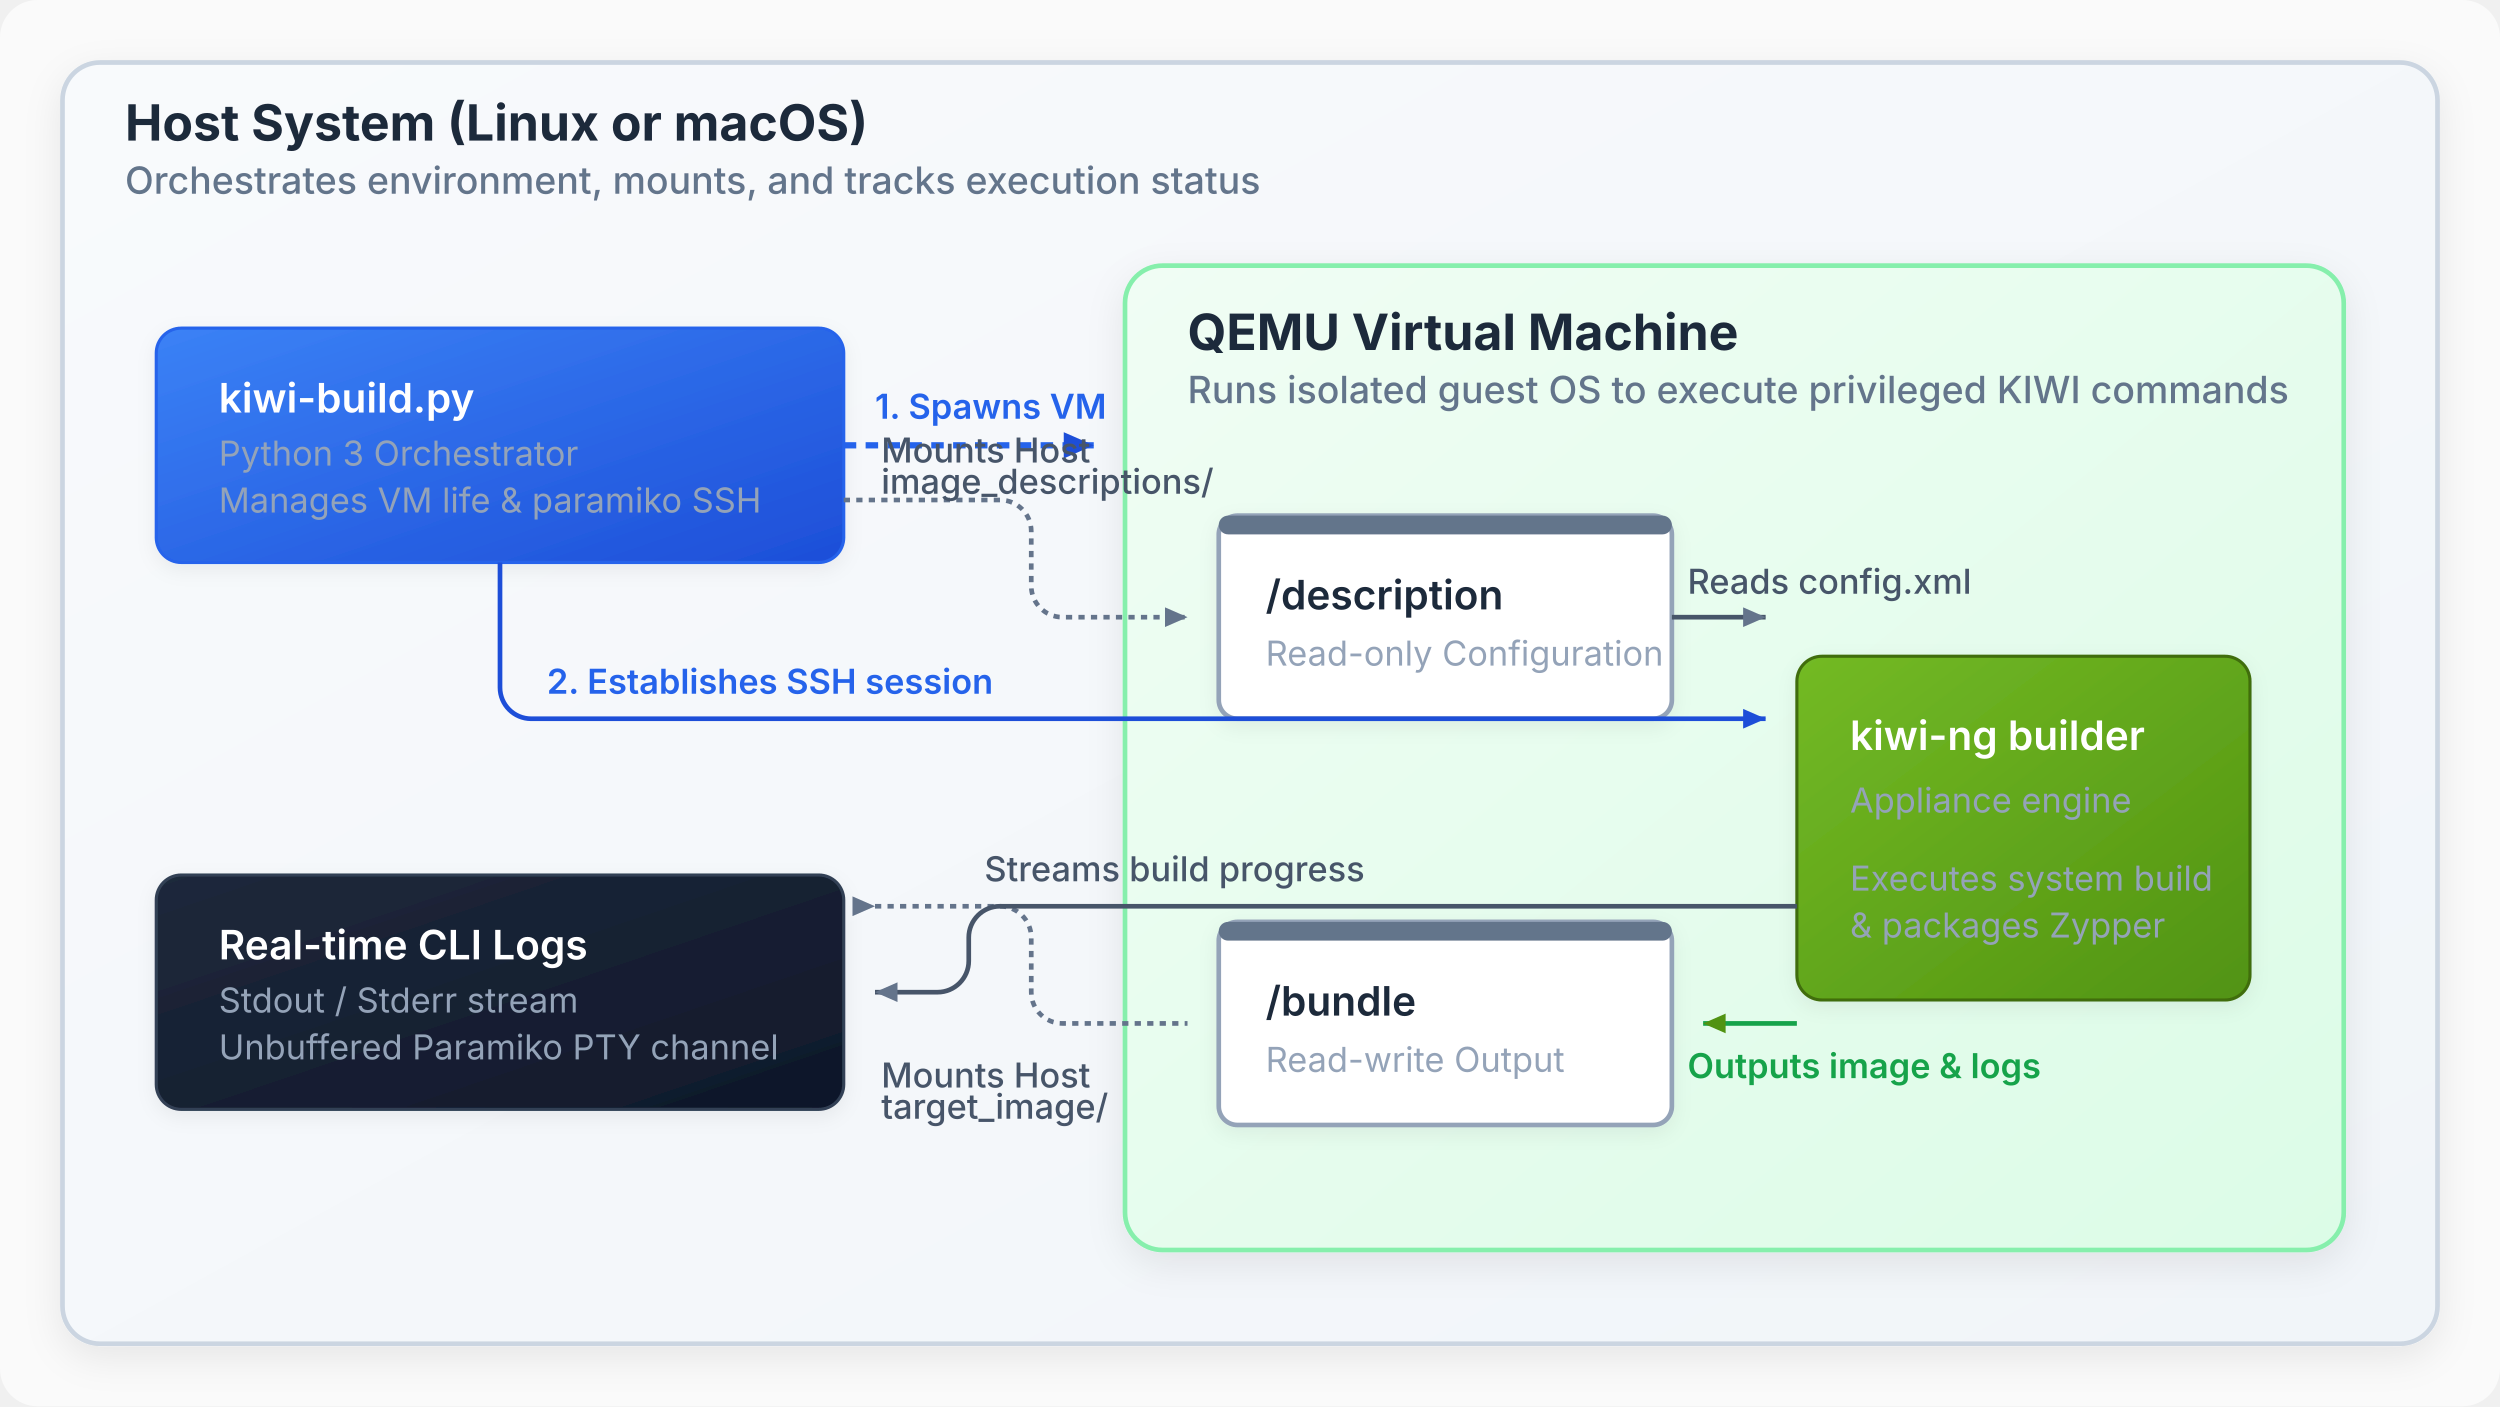
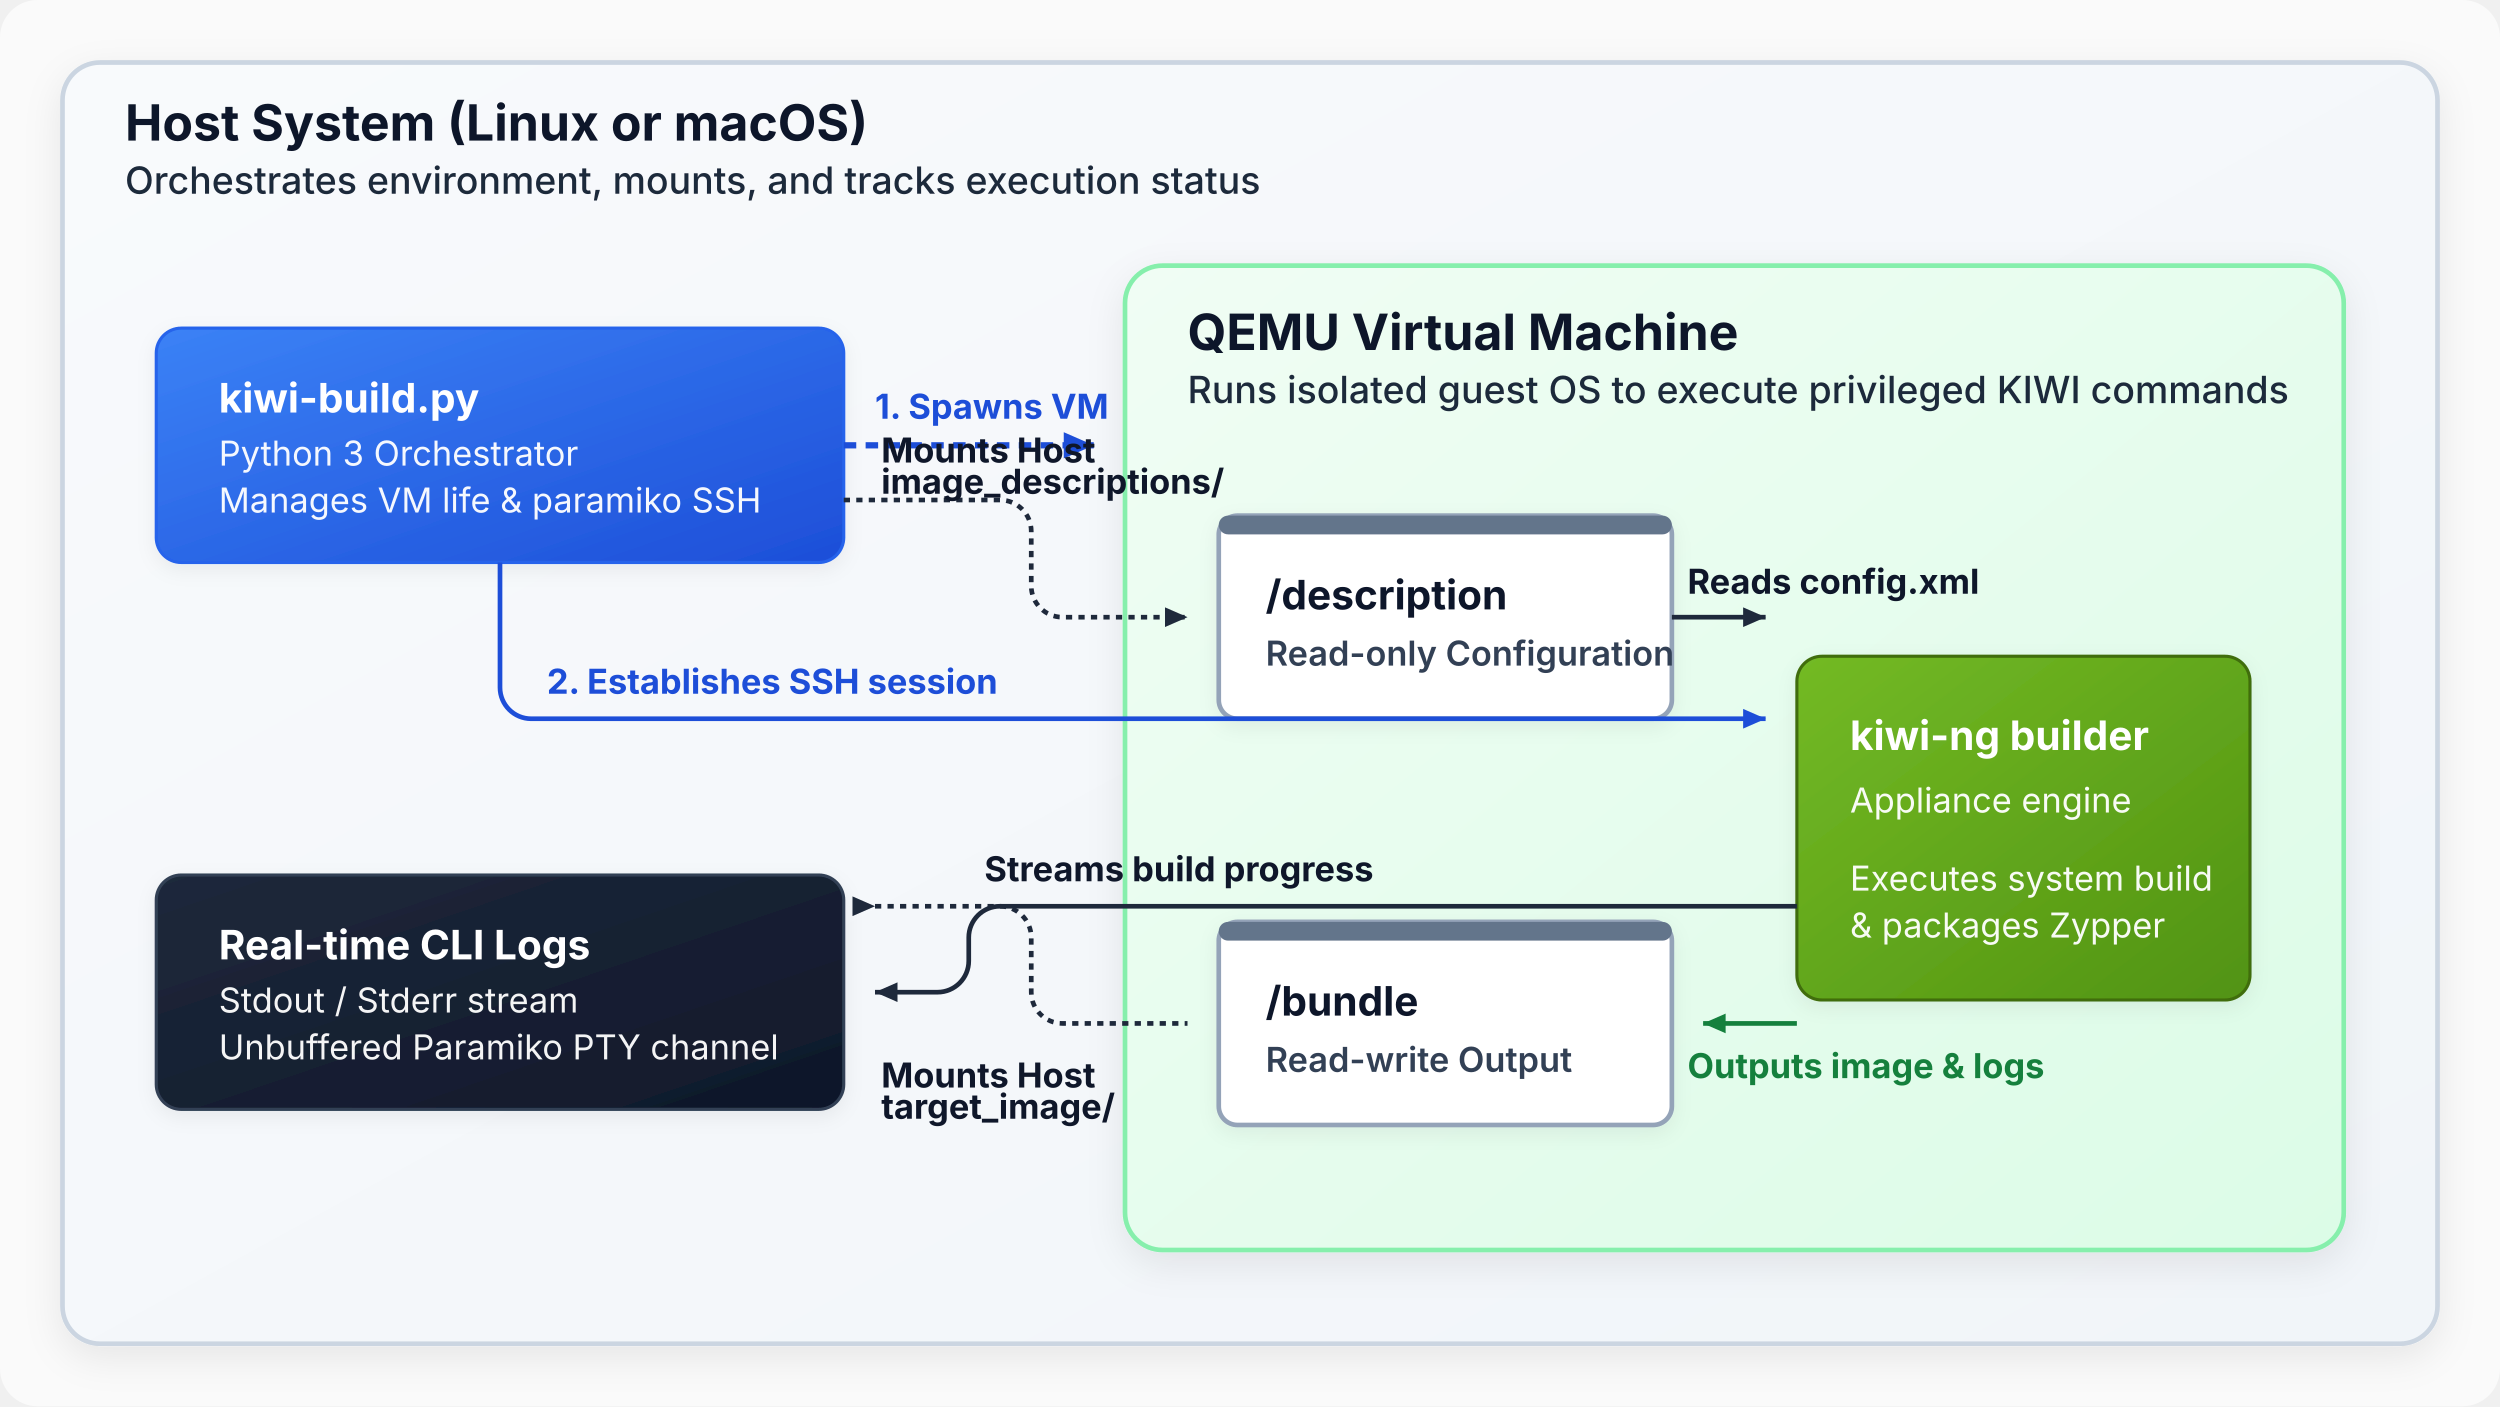
<svg xmlns="http://www.w3.org/2000/svg" viewBox="0 0 800 450" width="100%" height="100%">
  <defs>
    <filter id="shadow" x="-5%" y="-5%" width="110%" height="115%" filterUnits="userSpaceOnUse">
      <feDropShadow dx="0" dy="4" stdDeviation="6" flood-color="#0f172a" flood-opacity="0.08" />
    </filter>
    <filter id="shadow-sm" x="-5%" y="-5%" width="110%" height="110%" filterUnits="userSpaceOnUse">
      <feDropShadow dx="0" dy="2" stdDeviation="3" flood-color="#0f172a" flood-opacity="0.06" />
    </filter>
    <linearGradient id="host-grad" x1="0" y1="0" x2="1" y2="1">
      <stop offset="0%" stop-color="#f8fafc" />
      <stop offset="100%" stop-color="#f1f5f9" />
    </linearGradient>
    <linearGradient id="vm-grad" x1="0" y1="0" x2="1" y2="1">
      <stop offset="0%" stop-color="#f0fdf4" />
      <stop offset="100%" stop-color="#dcfce7" />
    </linearGradient>
    <linearGradient id="python-grad" x1="0" y1="0" x2="1" y2="1">
      <stop offset="0%" stop-color="#3b82f6" />
      <stop offset="100%" stop-color="#1d4ed8" />
    </linearGradient>
    <linearGradient id="suse-grad" x1="0" y1="0" x2="1" y2="1">
      <stop offset="0%" stop-color="#73ba25" />
      <stop offset="100%" stop-color="#519312" />
    </linearGradient>
    <linearGradient id="cli-grad" x1="0" y1="0" x2="1" y2="1">
      <stop offset="0%" stop-color="#1e293b" />
      <stop offset="100%" stop-color="#0f172a" />
    </linearGradient>
    <marker id="arrow" viewBox="0 0 10 10" refX="8" refY="5" markerWidth="6" markerHeight="6" orient="auto">
-       <path d="M 0 1.5 L 8 5 L 0 8.5 z" fill="#64748b" />
+       <path d="M 0 1.5 L 8 5 L 0 8.5 z" fill="#1e293b" />
    </marker>
    <marker id="arrow-green" viewBox="0 0 10 10" refX="8" refY="5" markerWidth="6" markerHeight="6" orient="auto">
-       <path d="M 0 1.5 L 8 5 L 0 8.5 z" fill="#519312" />
+       <path d="M 0 1.5 L 8 5 L 0 8.5 z" fill="#15803d" />
    </marker>
    <marker id="arrow-blue" viewBox="0 0 10 10" refX="8" refY="5" markerWidth="6" markerHeight="6" orient="auto">
      <path d="M 0 1.5 L 8 5 L 0 8.5 z" fill="#1d4ed8" />
    </marker>
  </defs>
  <style>
-     .title { font-family: system-ui, -apple-system, sans-serif; font-weight: 700; font-size: 16px; fill: #1e293b; }
-     .subtitle { font-family: system-ui, -apple-system, sans-serif; font-size: 12px; fill: #64748b; font-weight: 500; }
-     .node-text { font-family: system-ui, -apple-system, sans-serif; font-weight: 600; font-size: 13px; fill: #ffffff; }
-     .node-text-dark { font-family: system-ui, -apple-system, sans-serif; font-weight: 600; font-size: 13px; fill: #1e293b; }
-     .node-text-sm { font-family: system-ui, -apple-system, sans-serif; font-size: 11px; fill: #94a3b8; }
-     .edge-text { font-family: system-ui, -apple-system, sans-serif; font-weight: 500; font-size: 11px; fill: #475569; }
-     .edge-text-blue { font-family: system-ui, -apple-system, sans-serif; font-weight: 600; font-size: 11px; fill: #2563eb; }
-     .edge-text-green { font-family: system-ui, -apple-system, sans-serif; font-weight: 600; font-size: 11px; fill: #16a34a; }
+     .title { font-family: system-ui, -apple-system, sans-serif; font-weight: 700; font-size: 16px; fill: #0f172a; }
+     .subtitle { font-family: system-ui, -apple-system, sans-serif; font-size: 12px; fill: #1e293b; font-weight: 500; }
+     .node-text { font-family: system-ui, -apple-system, sans-serif; font-weight: 700; font-size: 13px; fill: #ffffff; }
+     .node-text-dark { font-family: system-ui, -apple-system, sans-serif; font-weight: 700; font-size: 13px; fill: #0f172a; }
+     .node-text-sm { font-family: system-ui, -apple-system, sans-serif; font-size: 11px; fill: #ffffff; opacity: 0.95; }
+     .node-text-sm-dark { font-family: system-ui, -apple-system, sans-serif; font-size: 11px; fill: #334155; font-weight: 600; }
+     .edge-text { font-family: system-ui, -apple-system, sans-serif; font-weight: 700; font-size: 11px; fill: #0f172a; }
+     .edge-text-blue { font-family: system-ui, -apple-system, sans-serif; font-weight: 700; font-size: 11px; fill: #1d4ed8; }
+     .edge-text-green { font-family: system-ui, -apple-system, sans-serif; font-weight: 700; font-size: 11px; fill: #15803d; }
  </style>
  <rect width="100%" height="100%" fill="#fafafa" rx="12" />
  <g filter="url(#shadow)">
    <rect x="20" y="20" width="760" height="410" rx="12" fill="url(#host-grad)" stroke="#cbd5e1" stroke-width="1.5" />
    <text x="40" y="45" class="title">Host System (Linux or macOS)</text>
    <text x="40" y="62" class="subtitle">Orchestrates environment, mounts, and tracks execution status</text>
  </g>
  <g filter="url(#shadow)">
    <rect x="360" y="85" width="390" height="315" rx="12" fill="url(#vm-grad)" stroke="#86efac" stroke-width="1.5" />
    <text x="380" y="112" class="title" fill="#14532d">QEMU Virtual Machine</text>
    <text x="380" y="129" class="subtitle" fill="#15803d">Runs isolated guest OS to execute privileged KIWI commands</text>
  </g>
  <g filter="url(#shadow-sm)">
    <rect x="50" y="105" width="220" height="75" rx="8" fill="url(#python-grad)" stroke="#2563eb" stroke-width="1" />
    <text x="70" y="132" class="node-text">kiwi-build.py</text>
-     <text x="70" y="149" class="node-text-sm" fill="#bfdbfe">Python 3 Orchestrator</text>
-     <text x="70" y="164" class="node-text-sm" fill="#93c5fd">Manages VM life &amp; paramiko SSH</text>
+     <text x="70" y="149" class="node-text-sm">Python 3 Orchestrator</text>
+     <text x="70" y="164" class="node-text-sm">Manages VM life &amp; paramiko SSH</text>
  </g>
  <g filter="url(#shadow-sm)">
    <rect x="50" y="280" width="220" height="75" rx="8" fill="url(#cli-grad)" stroke="#334155" stroke-width="1" />
    <text x="70" y="307" class="node-text" fill="#38bdf8">Real-time CLI Logs</text>
-     <text x="70" y="324" class="node-text-sm" fill="#cbd5e1">Stdout / Stderr stream</text>
-     <text x="70" y="339" class="node-text-sm" fill="#94a3b8">Unbuffered Paramiko PTY channel</text>
+     <text x="70" y="324" class="node-text-sm">Stdout / Stderr stream</text>
+     <text x="70" y="339" class="node-text-sm">Unbuffered Paramiko PTY channel</text>
  </g>
  <g filter="url(#shadow-sm)">
    <rect x="390" y="165" width="145" height="65" rx="6" fill="#ffffff" stroke="#94a3b8" stroke-width="1.5" />
    <rect x="390" y="165" width="145" height="6" rx="3" fill="#64748b" />
    <text x="405" y="195" class="node-text-dark">/description</text>
-     <text x="405" y="213" class="node-text-sm">Read-only Configuration</text>
+     <text x="405" y="213" class="node-text-sm-dark">Read-only Configuration</text>
  </g>
  <g filter="url(#shadow-sm)">
    <rect x="390" y="295" width="145" height="65" rx="6" fill="#ffffff" stroke="#94a3b8" stroke-width="1.5" />
    <rect x="390" y="295" width="145" height="6" rx="3" fill="#64748b" />
    <text x="405" y="325" class="node-text-dark">/bundle</text>
-     <text x="405" y="343" class="node-text-sm">Read-write Output</text>
+     <text x="405" y="343" class="node-text-sm-dark">Read-write Output</text>
  </g>
  <g filter="url(#shadow-sm)">
    <rect x="575" y="210" width="145" height="110" rx="8" fill="url(#suse-grad)" stroke="#3f6d08" stroke-width="1" />
    <text x="592" y="240" class="node-text">kiwi-ng builder</text>
-     <text x="592" y="260" class="node-text-sm" fill="#d9f99d">Appliance engine</text>
-     <text x="592" y="285" class="node-text-sm" fill="#e2f8a4">Executes system build</text>
-     <text x="592" y="300" class="node-text-sm" fill="#e2f8a4">&amp; packages Zypper</text>
+     <text x="592" y="260" class="node-text-sm">Appliance engine</text>
+     <text x="592" y="285" class="node-text-sm">Executes system build</text>
+     <text x="592" y="300" class="node-text-sm">&amp; packages Zypper</text>
  </g>
-   <path d="M 270 142.5 L 350 142.5" fill="none" stroke="#2563eb" stroke-width="2" stroke-dasharray="4 3" marker-end="url(#arrow-blue)" />
+   <path d="M 270 142.5 L 350 142.5" fill="none" stroke="#1d4ed8" stroke-width="2" stroke-dasharray="4 3" marker-end="url(#arrow-blue)" />
  <text x="280" y="134" class="edge-text-blue">1. Spawns VM</text>
  <path d="M 160 180 L 160 220 A 10 10 0 0 0 170 230 L 565 230" fill="none" stroke="#1d4ed8" stroke-width="1.5" marker-end="url(#arrow-blue)" />
  <text x="175" y="222" class="edge-text-blue">2. Establishes SSH session</text>
-   <path d="M 270 160 L 320 160 A 10 10 0 0 1 330 170 L 330 187.5 A 10 10 0 0 0 340 197.5 L 380 197.5" fill="none" stroke="#64748b" stroke-width="1.5" stroke-dasharray="2 2" marker-end="url(#arrow)" />
+   <path d="M 270 160 L 320 160 A 10 10 0 0 1 330 170 L 330 187.5 A 10 10 0 0 0 340 197.5 L 380 197.5" fill="none" stroke="#1e293b" stroke-width="1.5" stroke-dasharray="2 2" marker-end="url(#arrow)" />
  <text x="282" y="148" class="edge-text">Mounts Host</text>
  <text x="282" y="158" class="edge-text">image_descriptions/</text>
-   <path d="M 280 290 L 320 290 A 10 10 0 0 1 330 300 L 330 317.5 A 10 10 0 0 0 340 327.5 L 380 327.5" fill="none" stroke="#64748b" stroke-width="1.5" stroke-dasharray="2 2" marker-start="url(#arrow)" />
+   <path d="M 280 290 L 320 290 A 10 10 0 0 1 330 300 L 330 317.5 A 10 10 0 0 0 340 327.5 L 380 327.5" fill="none" stroke="#1e293b" stroke-width="1.5" stroke-dasharray="2 2" marker-start="url(#arrow)" />
  <text x="282" y="348" class="edge-text">Mounts Host</text>
  <text x="282" y="358" class="edge-text">target_image/</text>
-   <path d="M 535 197.5 L 565 197.5" fill="none" stroke="#475569" stroke-width="1.5" marker-end="url(#arrow)" />
+   <path d="M 535 197.5 L 565 197.5" fill="none" stroke="#1e293b" stroke-width="1.5" marker-end="url(#arrow)" />
  <text x="540" y="190" class="edge-text">Reads config.xml</text>
-   <path d="M 575 327.5 L 545 327.5" fill="none" stroke="#16a34a" stroke-width="1.5" marker-end="url(#arrow-green)" />
+   <path d="M 575 327.5 L 545 327.5" fill="none" stroke="#15803d" stroke-width="1.5" marker-end="url(#arrow-green)" />
  <text x="540" y="345" class="edge-text-green">Outputs image &amp; logs</text>
-   <path d="M 575 290 L 320 290 A 10 10 0 0 0 310 300 L 310 307.5 A 10 10 0 0 1 300 317.5 L 280 317.5" fill="none" stroke="#475569" stroke-width="1.5" marker-end="url(#arrow)" />
+   <path d="M 575 290 L 320 290 A 10 10 0 0 0 310 300 L 310 307.5 A 10 10 0 0 1 300 317.5 L 280 317.5" fill="none" stroke="#1e293b" stroke-width="1.5" marker-end="url(#arrow)" />
  <text x="315" y="282" class="edge-text">Streams build progress</text>
</svg>
